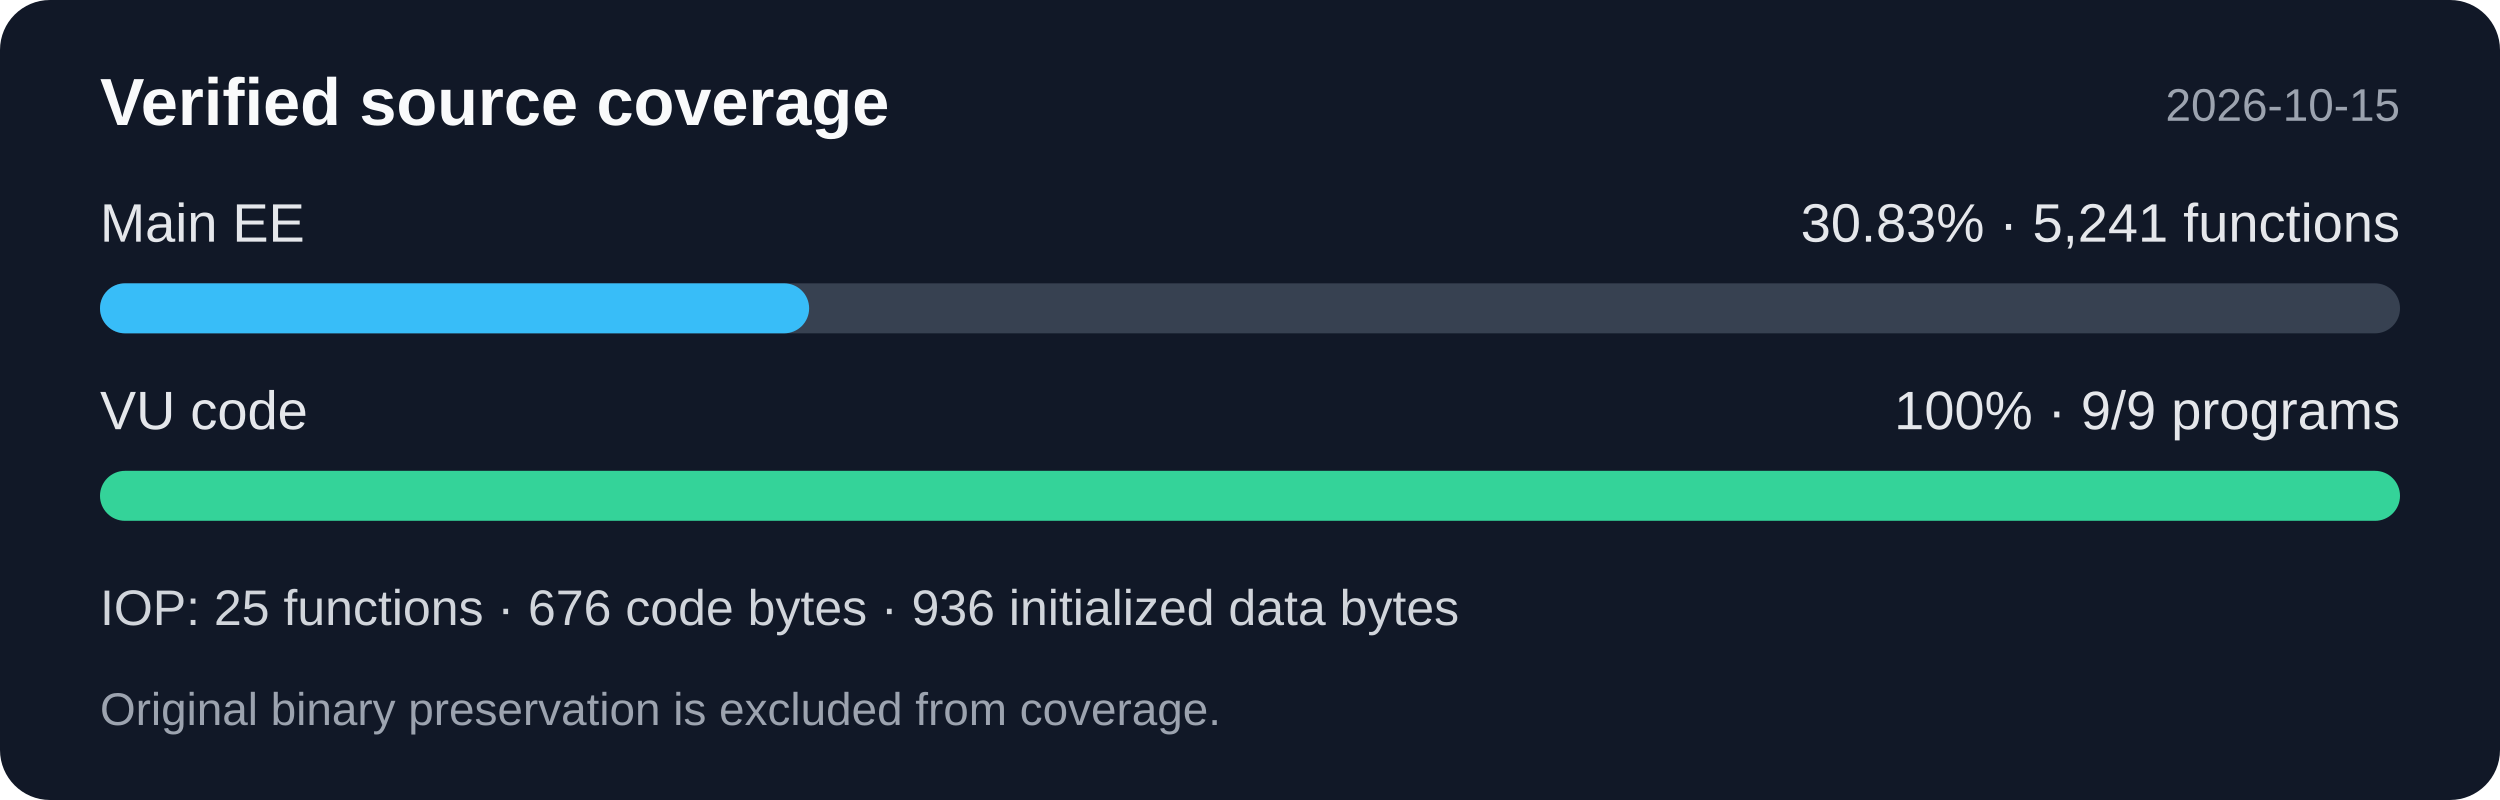
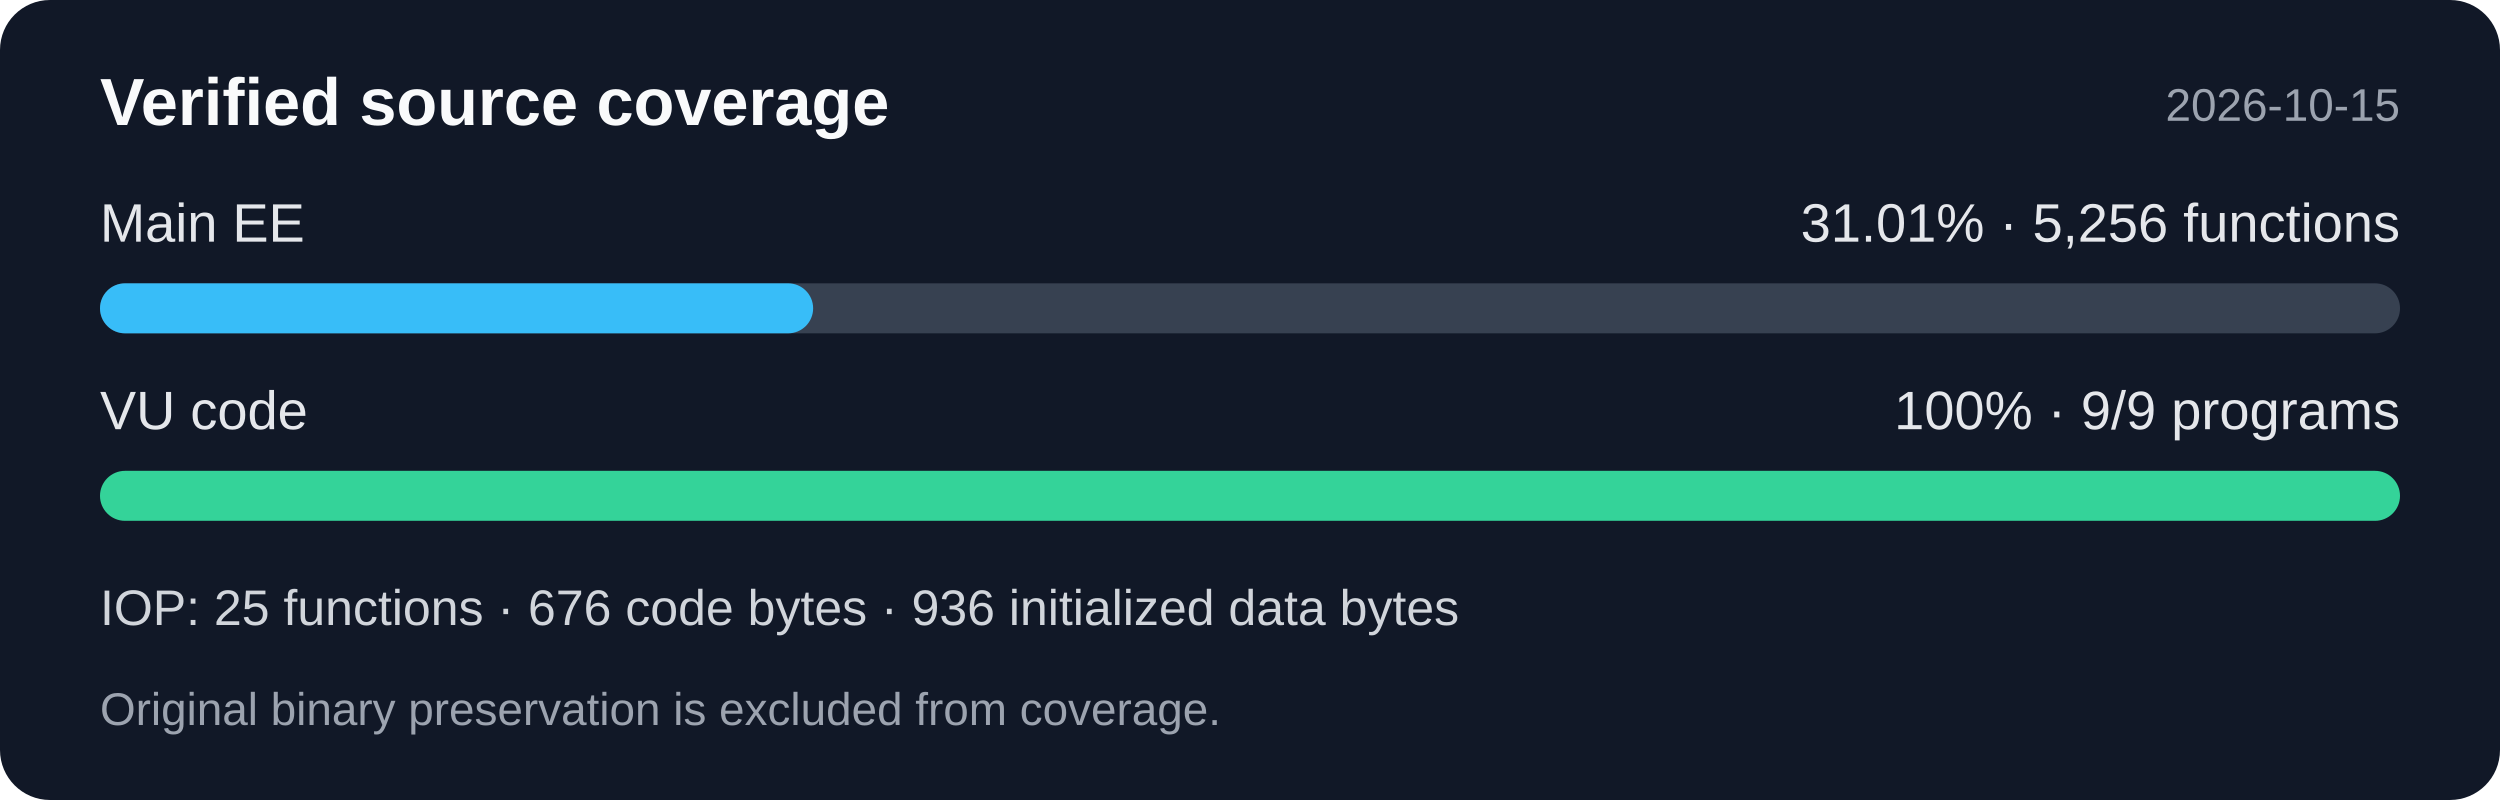
<svg xmlns="http://www.w3.org/2000/svg" width="600" height="192" viewBox="0 0 600 192" role="img" aria-labelledby="title desc">
  <rect width="600" height="192" rx="12" fill="#111827" />
  <g font-family="Segoe UI,Arial,sans-serif">
    <text x="24" y="30" fill="#f9fafb" font-size="16" font-weight="600">Verified source coverage</text>
    <text x="576" y="29" fill="#9ca3af" font-size="11" text-anchor="end">2026-10-15</text>
    <text x="24" y="58" fill="#e5e7eb" font-size="13">Main EE</text>
-     <text x="576" y="58" fill="#e5e7eb" font-size="13" text-anchor="end">30.83% · 5,241 functions</text>
+     <text x="576" y="58" fill="#e5e7eb" font-size="13" text-anchor="end">31.01% · 5,256 functions</text>
    <rect x="24" y="68" width="552" height="12" rx="6" fill="#374151" />
-     <rect x="24" y="68" width="170.194" height="12" rx="6" fill="#38bdf8" />
+     <rect x="24" y="68" width="171.154" height="12" rx="6" fill="#38bdf8" />
    <text x="24" y="103" fill="#e5e7eb" font-size="13">VU code</text>
    <text x="576" y="103" fill="#e5e7eb" font-size="13" text-anchor="end">100% · 9/9 programs</text>
    <rect x="24" y="113" width="552" height="12" rx="6" fill="#34d399" />
    <text x="24" y="150" fill="#d1d5db" font-size="12">IOP: 25 functions · 676 code bytes · 936 initialized data bytes</text>
    <text x="24" y="174" fill="#9ca3af" font-size="11">Original binary preservation is excluded from coverage.</text>
  </g>
</svg>
